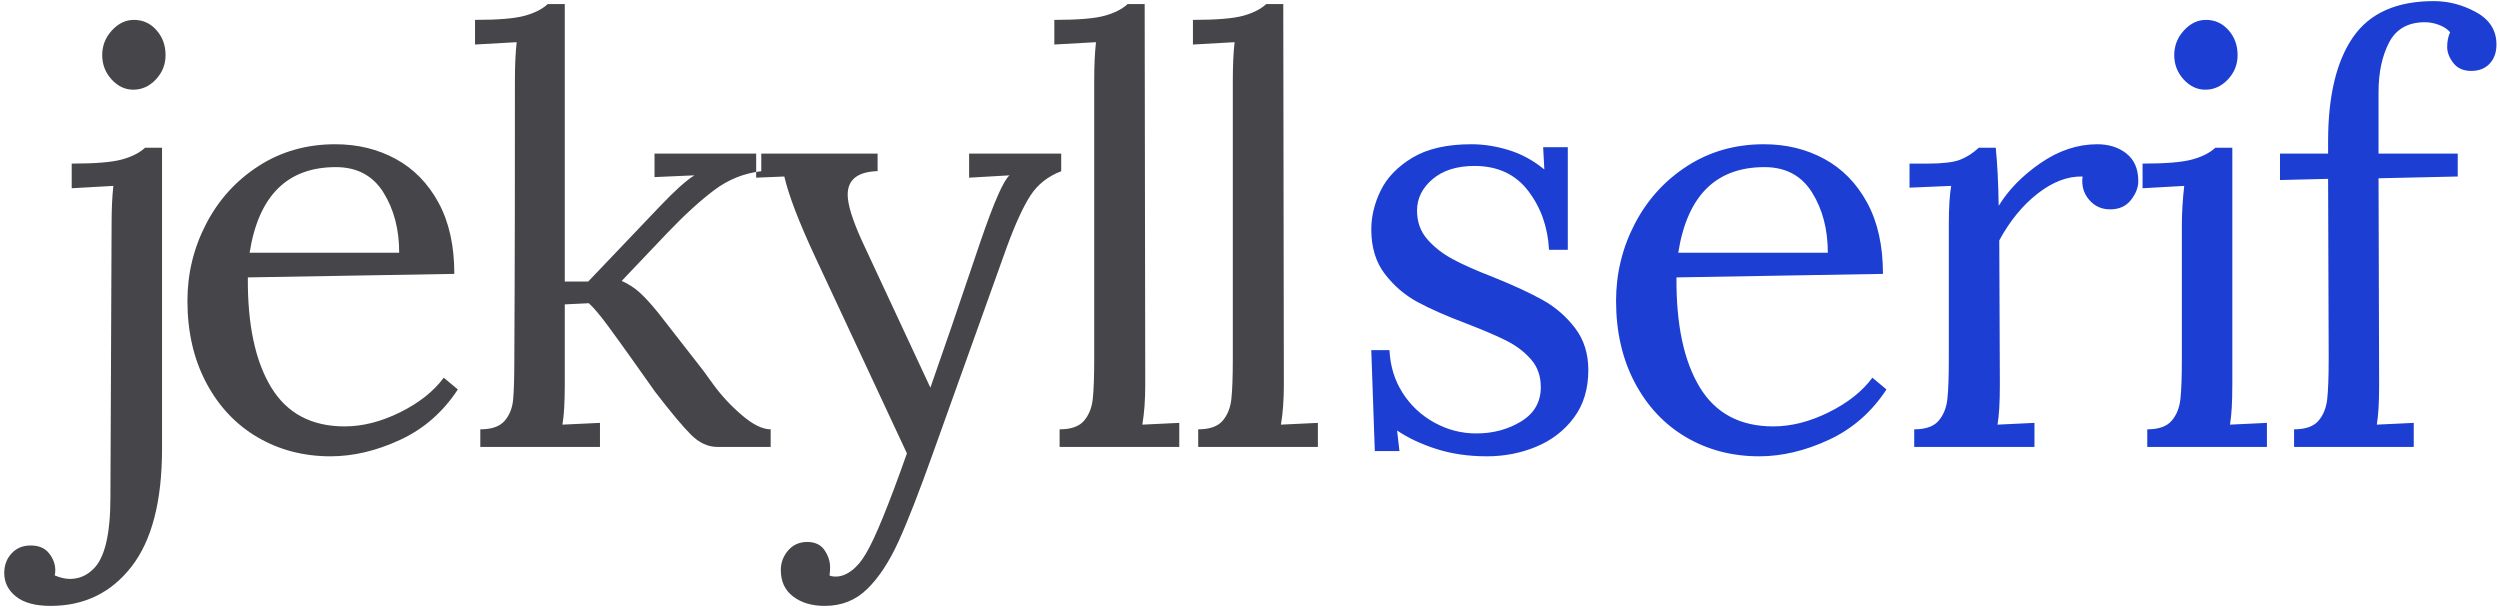
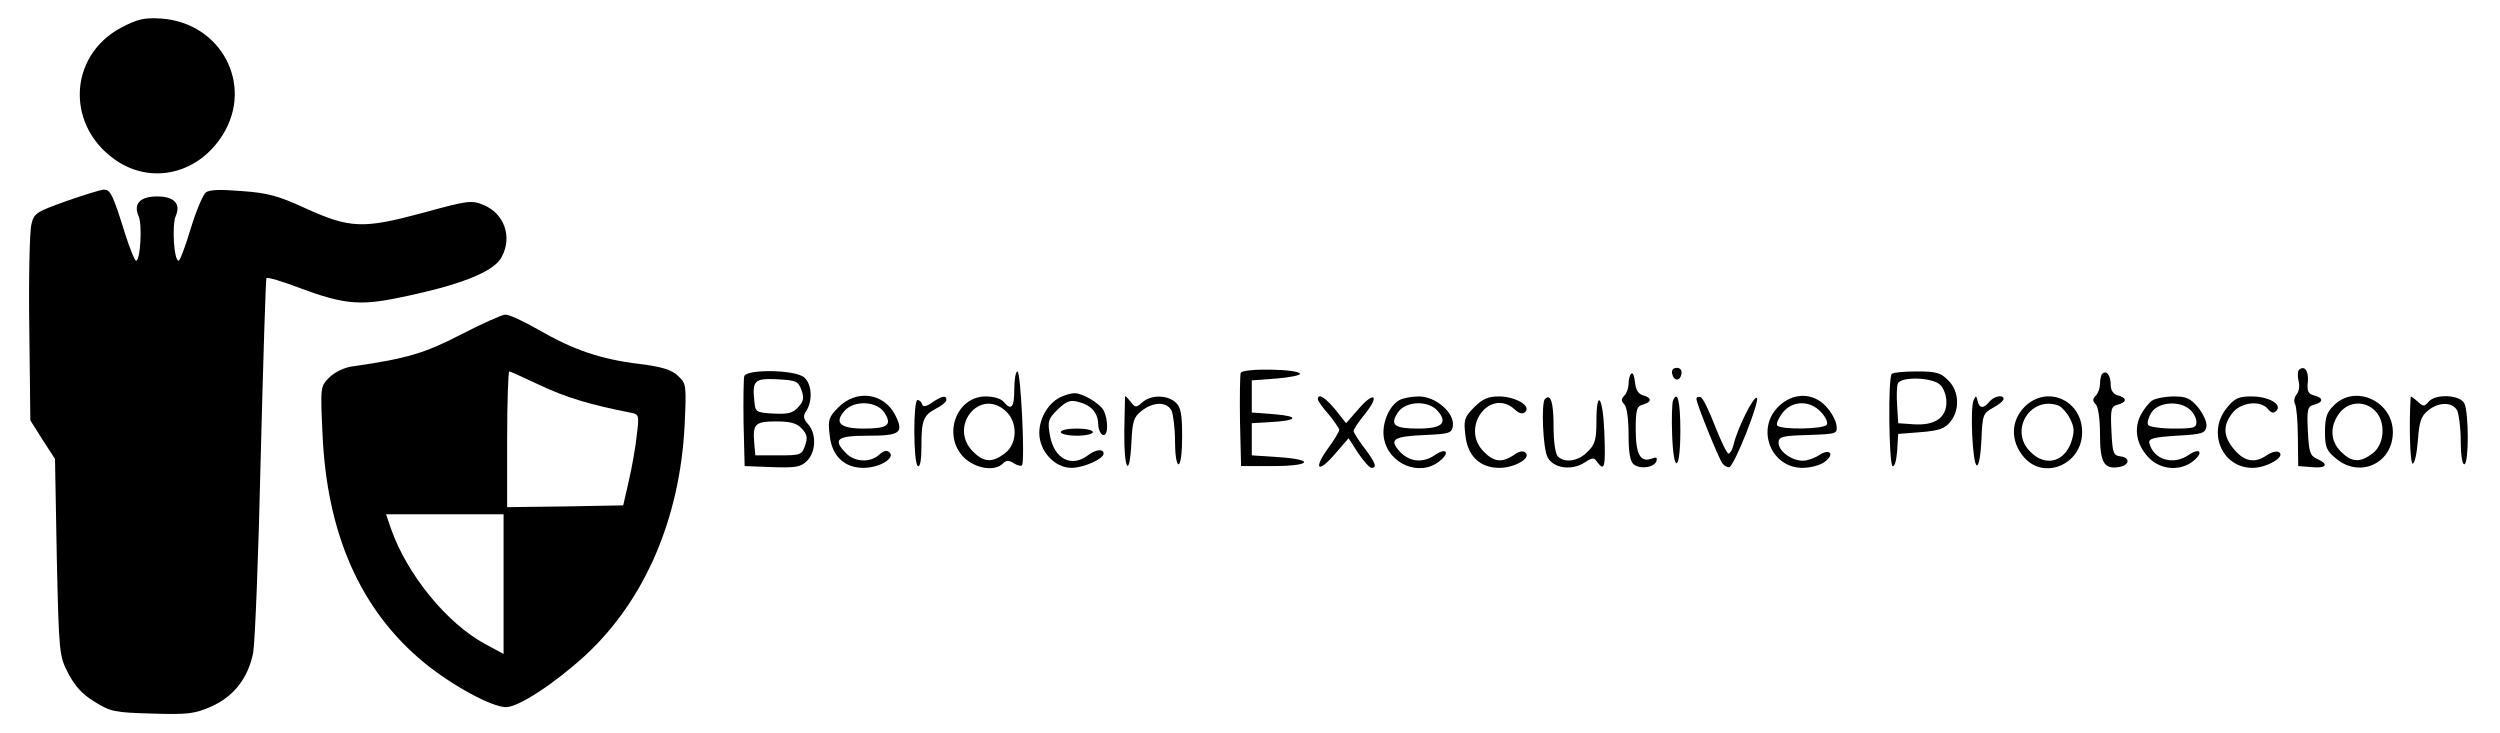
- <svg xmlns="http://www.w3.org/2000/svg" width="179px" height="44px" viewBox="0 0 179 44" version="1.1">
-   <defs />
-   <g id="Page-1" stroke="none" stroke-width="1" fill="none" fill-rule="evenodd">
-     <g id="logo">
-       <path d="M7.99,5.687 C7.542,5.197 7.318,4.616 7.318,3.944 C7.318,3.272 7.549,2.684 8.011,2.18 C8.473,1.676 8.998,1.424 9.586,1.424 C10.23,1.424 10.769,1.669 11.203,2.159 C11.637,2.649 11.854,3.244 11.854,3.944 C11.854,4.616 11.623,5.197 11.161,5.687 C10.699,6.177 10.16,6.422 9.544,6.422 C8.956,6.422 8.438,6.177 7.99,5.687 Z M1.144,42.71 C0.584,42.262 0.304,41.702 0.304,41.03 C0.304,40.47 0.479,40.001 0.829,39.623 C1.179,39.245 1.634,39.056 2.194,39.056 C2.782,39.056 3.223,39.245 3.517,39.623 C3.811,40.001 3.958,40.4 3.958,40.82 C3.958,40.988 3.944,41.114 3.916,41.198 C4.308,41.366 4.672,41.45 5.008,41.45 C5.652,41.45 6.212,41.212 6.688,40.736 C7.5,39.952 7.906,38.244 7.906,35.612 L7.99,16.04 C7.99,14.976 8.032,14.066 8.116,13.31 L5.134,13.478 L5.134,11.714 C6.814,11.714 8.011,11.616 8.725,11.42 C9.439,11.224 9.992,10.944 10.384,10.58 L11.602,10.58 L11.602,32.126 C11.602,35.878 10.874,38.692 9.418,40.568 C7.962,42.444 6.03,43.382 3.622,43.382 C2.53,43.382 1.704,43.158 1.144,42.71 Z M18.439,31.307 C16.885,30.397 15.66,29.095 14.764,27.401 C13.868,25.707 13.42,23.754 13.42,21.542 C13.42,19.582 13.868,17.741 14.764,16.019 C15.66,14.297 16.913,12.918 18.523,11.882 C20.133,10.846 21.96,10.328 24.004,10.328 C25.6,10.328 27.042,10.678 28.33,11.378 C29.618,12.078 30.64,13.121 31.396,14.507 C32.152,15.893 32.53,17.594 32.53,19.61 L17.746,19.862 C17.718,23.222 18.271,25.84 19.405,27.716 C20.539,29.592 22.296,30.53 24.676,30.53 C25.964,30.53 27.287,30.194 28.645,29.522 C30.003,28.85 31.046,28.024 31.774,27.044 L32.782,27.884 C31.718,29.508 30.339,30.712 28.645,31.496 C26.951,32.28 25.292,32.672 23.668,32.672 C21.736,32.672 19.993,32.217 18.439,31.307 Z M28.582,18.098 C28.582,16.418 28.204,14.976 27.448,13.772 C26.692,12.568 25.558,11.966 24.046,11.966 C20.574,11.966 18.516,14.01 17.872,18.098 L28.582,18.098 Z M34.39,30.74 C35.202,30.74 35.783,30.537 36.133,30.131 C36.483,29.725 36.686,29.214 36.742,28.598 C36.798,27.982 36.826,26.988 36.826,25.616 C36.826,25.336 36.833,23.81 36.847,21.038 C36.861,18.266 36.868,13.17 36.868,5.75 C36.868,4.686 36.91,3.776 36.994,3.02 L34.012,3.188 L34.012,1.424 C35.664,1.424 36.847,1.326 37.561,1.13 C38.275,0.934 38.828,0.654 39.22,0.29 L40.438,0.29 L40.438,20.156 L42.118,20.156 L47.242,14.78 C48.306,13.66 49.132,12.918 49.72,12.554 L46.864,12.68 L46.864,11 L54.508,11 L54.508,12.26 C53.276,12.4 52.156,12.848 51.148,13.604 C50.14,14.36 49.02,15.382 47.788,16.67 L44.512,20.114 C45.016,20.338 45.457,20.625 45.835,20.975 C46.213,21.325 46.64,21.794 47.116,22.382 L50.098,26.204 C50.154,26.26 50.469,26.687 51.043,27.485 C51.617,28.283 52.303,29.025 53.101,29.711 C53.899,30.397 54.592,30.74 55.18,30.74 L55.18,32 L51.358,32 C50.686,32 50.056,31.706 49.468,31.118 C48.88,30.53 48.026,29.508 46.906,28.052 L45.268,25.742 C44.652,24.874 44.071,24.069 43.525,23.327 C42.979,22.585 42.524,22.046 42.16,21.71 L40.438,21.794 L40.438,27.548 C40.438,28.808 40.382,29.76 40.27,30.404 L42.958,30.278 L42.958,32 L34.39,32 L34.39,30.74 Z M56.788,42.71 C56.2,42.262 55.906,41.632 55.906,40.82 C55.906,40.288 56.081,39.819 56.431,39.413 C56.781,39.007 57.236,38.804 57.796,38.804 C58.356,38.804 58.769,39 59.035,39.392 C59.301,39.784 59.434,40.19 59.434,40.61 C59.434,40.862 59.42,41.058 59.392,41.198 C59.476,41.254 59.63,41.282 59.854,41.282 C60.218,41.282 60.589,41.142 60.967,40.862 C61.345,40.582 61.688,40.176 61.996,39.644 C62.64,38.58 63.62,36.186 64.936,32.462 L58.384,18.434 C57.208,15.914 56.466,13.982 56.158,12.638 L54.142,12.722 L54.142,11 L62.836,11 L62.836,12.26 L62.668,12.26 C61.352,12.344 60.694,12.904 60.694,13.94 C60.694,14.64 61.03,15.732 61.702,17.216 L66.616,27.758 C67.456,25.378 68.66,21.864 70.228,17.216 C71.18,14.444 71.866,12.89 72.286,12.554 L69.388,12.722 L69.388,11 L75.982,11 L75.982,12.26 C75.03,12.624 74.295,13.205 73.777,14.003 C73.259,14.801 72.692,16.04 72.076,17.72 L66.826,32.378 C65.818,35.206 64.985,37.341 64.327,38.783 C63.669,40.225 62.927,41.352 62.101,42.164 C61.275,42.976 60.26,43.382 59.056,43.382 C58.132,43.382 57.376,43.158 56.788,42.71 Z M75.868,30.74 C76.68,30.74 77.261,30.537 77.611,30.131 C77.961,29.725 78.171,29.207 78.241,28.577 C78.311,27.947 78.346,26.96 78.346,25.616 L78.346,5.75 C78.346,4.686 78.388,3.776 78.472,3.02 L75.49,3.188 L75.49,1.424 C77.17,1.424 78.367,1.326 79.081,1.13 C79.795,0.934 80.348,0.654 80.74,0.29 L81.958,0.29 L82,27.548 C82,28.64 81.93,29.592 81.79,30.404 L84.436,30.278 L84.436,32 L75.868,32 L75.868,30.74 Z M85.792,30.74 C86.604,30.74 87.185,30.537 87.535,30.131 C87.885,29.725 88.095,29.207 88.165,28.577 C88.235,27.947 88.27,26.96 88.27,25.616 L88.27,5.75 C88.27,4.686 88.312,3.776 88.396,3.02 L85.414,3.188 L85.414,1.424 C87.094,1.424 88.291,1.326 89.005,1.13 C89.719,0.934 90.272,0.654 90.664,0.29 L91.882,0.29 L91.924,27.548 C91.924,28.64 91.854,29.592 91.714,30.404 L94.36,30.278 L94.36,32 L85.792,32 L85.792,30.74 Z" id="jekyll" fill="#45454A" />
-       <path d="M102.846,32.147 C101.754,31.797 100.816,31.356 100.032,30.824 L100.2,32.294 L98.436,32.294 L98.184,25.07 L99.486,25.07 C99.542,26.218 99.857,27.24 100.431,28.136 C101.005,29.032 101.761,29.739 102.699,30.257 C103.637,30.775 104.638,31.034 105.702,31.034 C106.906,31.034 107.977,30.747 108.915,30.173 C109.853,29.599 110.322,28.78 110.322,27.716 C110.322,26.932 110.091,26.274 109.629,25.742 C109.167,25.21 108.593,24.769 107.907,24.419 C107.221,24.069 106.262,23.656 105.03,23.18 C103.546,22.62 102.356,22.095 101.46,21.605 C100.564,21.115 99.794,20.45 99.15,19.61 C98.506,18.77 98.184,17.706 98.184,16.418 C98.184,15.494 98.408,14.57 98.856,13.646 C99.304,12.722 100.06,11.938 101.124,11.294 C102.188,10.65 103.602,10.328 105.366,10.328 C106.234,10.328 107.123,10.468 108.033,10.748 C108.943,11.028 109.79,11.49 110.574,12.134 L110.49,10.538 L112.254,10.538 L112.254,17.888 L110.91,17.888 C110.826,16.264 110.329,14.857 109.419,13.667 C108.509,12.477 107.228,11.882 105.576,11.882 C104.316,11.882 103.315,12.197 102.573,12.827 C101.831,13.457 101.46,14.206 101.46,15.074 C101.46,15.886 101.705,16.572 102.195,17.132 C102.685,17.692 103.294,18.168 104.022,18.56 C104.75,18.952 105.73,19.386 106.962,19.862 C108.418,20.45 109.594,20.996 110.49,21.5 C111.386,22.004 112.149,22.669 112.779,23.495 C113.409,24.321 113.724,25.322 113.724,26.498 C113.724,27.842 113.381,28.976 112.695,29.9 C112.009,30.824 111.113,31.517 110.007,31.979 C108.901,32.441 107.718,32.672 106.458,32.672 C105.142,32.672 103.938,32.497 102.846,32.147 Z M120.729,31.307 C119.175,30.397 117.95,29.095 117.054,27.401 C116.158,25.707 115.71,23.754 115.71,21.542 C115.71,19.582 116.158,17.741 117.054,16.019 C117.95,14.297 119.203,12.918 120.813,11.882 C122.423,10.846 124.25,10.328 126.294,10.328 C127.89,10.328 129.332,10.678 130.62,11.378 C131.908,12.078 132.93,13.121 133.686,14.507 C134.442,15.893 134.82,17.594 134.82,19.61 L120.036,19.862 C120.008,23.222 120.561,25.84 121.695,27.716 C122.829,29.592 124.586,30.53 126.966,30.53 C128.254,30.53 129.577,30.194 130.935,29.522 C132.293,28.85 133.336,28.024 134.064,27.044 L135.072,27.884 C134.008,29.508 132.629,30.712 130.935,31.496 C129.241,32.28 127.582,32.672 125.958,32.672 C124.026,32.672 122.283,32.217 120.729,31.307 Z M130.872,18.098 C130.872,16.418 130.494,14.976 129.738,13.772 C128.982,12.568 127.848,11.966 126.336,11.966 C122.864,11.966 120.806,14.01 120.162,18.098 L130.872,18.098 Z M137.058,30.74 C137.87,30.74 138.451,30.537 138.801,30.131 C139.151,29.725 139.361,29.207 139.431,28.577 C139.501,27.947 139.536,26.96 139.536,25.616 L139.536,16.04 C139.536,14.864 139.592,13.954 139.704,13.31 L136.722,13.436 L136.722,11.714 L138.024,11.714 C139.088,11.714 139.858,11.623 140.334,11.441 C140.81,11.259 141.258,10.972 141.678,10.58 L142.896,10.58 C143.008,11.672 143.078,13.058 143.106,14.738 C143.806,13.59 144.807,12.568 146.109,11.672 C147.411,10.776 148.762,10.328 150.162,10.328 C151.002,10.328 151.702,10.552 152.262,11 C152.822,11.448 153.102,12.106 153.102,12.974 C153.102,13.422 152.927,13.87 152.577,14.318 C152.227,14.766 151.73,14.99 151.086,14.99 C150.47,14.99 149.966,14.759 149.574,14.297 C149.182,13.835 149.028,13.282 149.112,12.638 C148.048,12.61 146.977,13.016 145.899,13.856 C144.821,14.696 143.904,15.816 143.148,17.216 L143.19,27.548 C143.19,28.808 143.134,29.76 143.022,30.404 L145.668,30.278 L145.668,32 L137.058,32 L137.058,30.74 Z M156.348,5.687 C155.9,5.197 155.676,4.616 155.676,3.944 C155.676,3.272 155.907,2.684 156.369,2.18 C156.831,1.676 157.356,1.424 157.944,1.424 C158.588,1.424 159.127,1.669 159.561,2.159 C159.995,2.649 160.212,3.244 160.212,3.944 C160.212,4.616 159.981,5.197 159.519,5.687 C159.057,6.177 158.518,6.422 157.902,6.422 C157.314,6.422 156.796,6.177 156.348,5.687 Z M153.744,30.74 C154.556,30.74 155.137,30.537 155.487,30.131 C155.837,29.725 156.047,29.207 156.117,28.577 C156.187,27.947 156.222,26.96 156.222,25.616 L156.222,16.04 C156.222,15.228 156.278,14.318 156.39,13.31 L153.408,13.478 L153.408,11.714 C155.06,11.714 156.243,11.616 156.957,11.42 C157.671,11.224 158.224,10.944 158.616,10.58 L159.834,10.58 L159.834,27.548 C159.834,28.808 159.778,29.76 159.666,30.404 L162.312,30.278 L162.312,32 L153.744,32 L153.744,30.74 Z M164.256,30.74 C165.068,30.74 165.649,30.537 165.999,30.131 C166.349,29.725 166.559,29.207 166.629,28.577 C166.699,27.947 166.734,26.96 166.734,25.616 L166.692,12.806 L163.248,12.89 L163.248,11 L166.692,11 L166.692,10.118 C166.692,6.87 167.287,4.385 168.477,2.663 C169.667,0.941 171.592,0.08 174.252,0.08 C175.316,0.08 176.331,0.346 177.297,0.878 C178.263,1.41 178.746,2.18 178.746,3.188 C178.746,3.748 178.585,4.203 178.263,4.553 C177.941,4.903 177.5,5.078 176.94,5.078 C176.38,5.078 175.953,4.889 175.659,4.511 C175.365,4.133 175.218,3.748 175.218,3.356 C175.218,2.964 175.288,2.614 175.428,2.306 C175.232,2.082 174.966,1.907 174.63,1.781 C174.294,1.655 173.958,1.592 173.622,1.592 C172.418,1.592 171.564,2.075 171.06,3.041 C170.556,4.007 170.304,5.19 170.304,6.59 L170.304,11 L175.974,11 L175.974,12.638 L170.304,12.764 L170.346,27.548 C170.346,28.808 170.29,29.76 170.178,30.404 L172.824,30.278 L172.824,32 L164.256,32 L164.256,30.74 Z" id="serif" fill="#1C3ED3" />
-     </g>
+ <svg xmlns="http://www.w3.org/2000/svg" version="1.0" width="700pt" height="205pt" viewBox="0 0 700 205" preserveAspectRatio="xMidYMid meet">
+   <g transform="translate(0,205) scale(0.1,-0.1)" fill="#000000" stroke="none">
+     <path d="M340 1973 c-153 -81 -156 -285 -6 -378 100 -61 224 -28 290 78 87 140 -5 313 -172 325 -48 3 -66 -1 -112 -25z" />
+     <path d="M186 1487 c-84 -30 -91 -34 -98 -65 -5 -18 -8 -149 -6 -291 l3 -258 34 -54 35 -54 5 -275 c6 -271 7 -277 32 -325 18 -35 39 -59 74 -80 45 -28 56 -30 160 -33 99 -3 119 -1 165 19 64 28 105 80 119 152 5 29 15 275 21 547 7 272 14 498 16 501 2 4 45 -9 95 -28 118 -44 165 -49 269 -28 179 36 274 74 295 116 30 56 7 121 -51 145 -33 14 -43 13 -170 -22 -167 -45 -204 -44 -329 13 -74 34 -105 43 -178 48 -61 5 -91 4 -101 -4 -8 -7 -27 -52 -42 -101 -15 -50 -30 -90 -34 -90 -13 0 -19 100 -8 125 15 34 -4 55 -52 55 -48 0 -67 -21 -52 -55 11 -24 5 -125 -7 -125 -4 0 -17 33 -30 73 -34 110 -42 127 -60 126 -9 0 -56 -15 -105 -32z" />
+     <path d="M1290 1113 c-101 -52 -150 -67 -304 -89 -22 -3 -49 -16 -64 -31 -25 -25 -25 -26 -19 -157 12 -282 107 -495 284 -641 78 -64 190 -125 230 -125 35 0 137 67 223 146 166 154 264 383 277 644 5 112 5 116 -19 138 -18 17 -45 25 -108 33 -108 13 -186 40 -281 95 -42 24 -84 44 -95 43 -10 -1 -66 -26 -124 -56z m223 -142 c70 -33 137 -54 255 -77 21 -4 22 -8 15 -62 -3 -31 -13 -88 -22 -127 l-16 -70 -163 -3 -162 -2 0 190 c0 104 3 190 6 190 3 0 42 -18 87 -39z m-103 -557 l0 -195 -52 28 c-106 57 -218 194 -263 322 l-14 41 164 0 165 0 0 -196z" />
+     <path d="M3474 1006 c-2 -6 -3 -68 -2 -137 l3 -124 88 0 c108 0 121 18 17 25 l-75 5 0 45 0 45 50 3 c78 4 86 16 15 22 l-65 5 0 45 0 45 68 5 c37 3 67 9 67 13 0 14 -160 17 -166 3z" />
+     <path d="M4682 1004 c4 -21 22 -23 26 -1 2 10 -3 17 -13 17 -10 0 -15 -6 -13 -16z" />
+     <path d="M6437 1014 c-4 -4 -4 -18 -1 -31 4 -13 1 -30 -6 -38 -6 -8 -8 -20 -4 -26 4 -7 8 -49 8 -93 l1 -81 38 -3 c41 -4 49 8 15 23 -20 9 -23 19 -26 78 -3 62 -1 69 18 74 26 7 26 19 -1 26 -16 4 -20 12 -17 38 3 30 -10 48 -25 33z" />
+     <path d="M2084 997 c-2 -7 -3 -67 -2 -133 l3 -119 77 -3 c67 -2 80 0 98 18 25 25 26 76 3 102 -14 16 -15 23 -5 38 18 29 15 75 -6 93 -24 22 -160 24 -168 4z m160 -39 c8 -22 6 -32 -9 -48 -15 -17 -29 -20 -69 -18 -50 3 -51 4 -54 36 -6 57 1 63 65 60 52 -3 58 -5 67 -30z m1 -108 c15 -16 17 -26 9 -48 -9 -26 -13 -27 -74 -27 l-65 0 -3 33 c-5 55 2 62 61 62 41 0 58 -5 72 -20z" />
+     <path d="M2840 960 c0 -51 -8 -61 -30 -35 -7 9 -29 15 -50 15 -83 0 -122 -110 -61 -171 32 -31 86 -40 109 -17 10 10 17 10 32 0 10 -6 20 -8 22 -4 8 18 -4 262 -13 262 -5 0 -9 -22 -9 -50z m-23 -62 c33 -31 32 -90 -3 -117 -35 -27 -59 -26 -89 4 -71 70 19 182 92 113z" />
+     <path d="M4568 1004 c-5 -4 -8 -17 -8 -29 0 -11 -5 -26 -12 -33 -9 -9 -9 -15 0 -24 7 -7 12 -41 12 -84 0 -50 4 -75 14 -84 19 -15 58 -9 64 9 3 10 0 12 -13 7 -32 -12 -45 12 -45 81 0 56 3 66 20 70 25 7 26 19 1 26 -13 3 -21 15 -23 37 -2 17 -6 28 -10 24z" />
+     <path d="M5297 1003 c-11 -10 -8 -251 2 -258 6 -3 11 16 13 42 l3 48 63 5 c51 4 68 10 83 29 27 33 25 86 -6 116 -20 21 -33 25 -88 25 -35 0 -67 -3 -70 -7z m135 -30 c10 -9 18 -30 18 -49 0 -44 -33 -66 -92 -62 l-43 3 -3 49 c-2 27 -1 55 2 62 8 20 95 18 118 -3z" />
+     <path d="M5886 1003 c-3 -3 -6 -16 -6 -28 0 -11 -5 -26 -12 -33 -9 -9 -9 -15 0 -24 7 -7 12 -41 12 -84 0 -78 11 -98 51 -92 31 4 36 26 7 30 -21 3 -23 9 -26 71 -3 62 -1 69 18 74 26 7 26 19 0 26 -13 3 -20 14 -20 30 0 26 -12 42 -24 30z" />
+     <path d="M2974 940 c-36 -14 -64 -59 -64 -102 0 -51 43 -98 90 -98 34 0 90 25 90 40 0 14 -22 12 -44 -5 -46 -35 -94 -10 -106 55 -7 40 -6 46 21 73 24 23 35 28 57 22 37 -9 56 -30 57 -62 0 -14 6 -28 13 -31 15 -5 16 41 2 69 -11 20 -60 49 -82 48 -7 0 -23 -4 -34 -9z" />
+     <path d="M2348 910 c-28 -28 -30 -36 -25 -78 6 -59 41 -92 95 -92 44 0 89 27 73 43 -7 7 -16 6 -29 -6 -25 -23 -68 -21 -92 3 -40 40 -27 50 60 50 91 0 102 8 76 59 -32 61 -108 71 -158 21z m128 -15 c23 -35 10 -45 -57 -45 -67 0 -84 16 -54 50 27 30 90 27 111 -5z" />
+     <path d="M2610 923 c-17 -12 -25 -13 -28 -5 -2 7 -8 12 -13 12 -12 0 -12 -177 1 -185 6 -4 10 16 10 54 0 74 5 88 41 107 16 8 29 19 29 24 0 14 -12 12 -40 -7z" />
+     <path d="M3150 940 c0 -3 -1 -48 -2 -100 -1 -108 15 -131 20 -28 3 59 6 70 29 88 32 25 69 26 83 1 5 -11 10 -49 10 -85 0 -37 4 -66 10 -66 6 0 10 33 10 78 0 64 -4 82 -18 95 -24 22 -70 22 -94 0 -17 -15 -19 -15 -33 3 -8 10 -15 17 -15 14z" />
+     <path d="M3690 932 c0 -4 13 -23 30 -42 16 -19 29 -39 30 -43 0 -5 -14 -29 -32 -53 -42 -59 -27 -70 20 -15 l38 44 27 -42 c15 -22 32 -41 37 -41 17 0 11 15 -20 56 -16 21 -30 43 -30 47 0 5 14 26 32 48 42 52 26 65 -18 14 l-35 -40 -30 38 c-29 35 -49 47 -49 29z" />
+     <path d="M3917 929 c-29 -17 -49 -68 -42 -106 13 -73 101 -109 156 -64 30 24 19 39 -13 17 -33 -23 -71 -20 -98 9 -32 35 -19 43 70 47 69 3 75 5 78 26 5 36 -48 82 -95 82 -21 0 -46 -5 -56 -11z m108 -29 c30 -34 13 -50 -54 -50 -67 0 -80 10 -57 45 21 32 84 35 111 5z" />
+     <path d="M4128 910 c-28 -28 -30 -36 -25 -78 6 -59 41 -92 95 -92 43 0 89 27 74 42 -7 7 -18 5 -33 -6 -33 -22 -56 -20 -84 9 -68 67 17 182 87 118 13 -12 22 -13 29 -6 17 17 -29 43 -74 43 -30 0 -46 -7 -69 -30z" />
+     <path d="M4326 933 c-11 -11 -6 -137 7 -163 16 -31 67 -39 104 -15 23 15 26 15 37 -1 19 -25 22 -9 18 89 -4 98 -22 120 -22 27 0 -51 -4 -65 -25 -85 -26 -27 -64 -32 -83 -13 -7 7 -12 41 -12 84 0 67 -8 93 -24 77z" />
+     <path d="M4684 927 c-2 -7 -4 -50 -2 -95 4 -112 23 -102 23 11 0 83 -8 117 -21 84z" />
+     <path d="M4750 933 c0 -13 62 -166 73 -181 6 -7 14 -11 19 -10 15 5 87 188 77 194 -9 5 -53 -82 -65 -131 -3 -14 -10 -25 -14 -25 -5 0 -21 35 -38 77 -16 42 -34 79 -40 81 -7 2 -12 0 -12 -5z" />
+     <path d="M4979 911 c-63 -63 -20 -171 68 -171 21 0 49 7 61 16 30 21 17 40 -14 20 -13 -9 -34 -16 -46 -16 -32 0 -68 27 -68 50 0 17 9 20 83 22 81 3 82 3 79 28 -2 14 -15 37 -30 53 -37 39 -93 38 -133 -2z m120 -15 c13 -14 20 -29 16 -35 -7 -13 -131 -15 -139 -2 -3 5 4 20 15 35 27 35 77 36 108 2z" />
+     <path d="M5526 929 c-10 -23 -3 -179 9 -182 6 -1 11 29 13 71 3 70 4 74 32 90 17 9 30 20 30 25 0 13 -27 8 -40 -8 -16 -20 -28 -19 -33 3 -3 15 -5 15 -11 1z" />
+     <path d="M5669 911 c-39 -39 -40 -96 -3 -140 56 -67 164 -22 164 69 0 90 -99 133 -161 71z m96 3 c8 -4 23 -20 31 -36 12 -24 13 -36 4 -64 -19 -58 -73 -72 -115 -29 -61 60 1 159 80 129z" />
+     <path d="M6027 929 c-9 -5 -24 -24 -33 -41 -20 -39 -12 -84 23 -120 33 -34 88 -38 124 -9 30 24 19 39 -13 17 -43 -30 -99 -13 -110 34 -2 12 13 16 77 20 72 4 80 7 83 26 2 12 -9 35 -23 53 -22 26 -34 31 -68 31 -23 0 -50 -5 -60 -11z m105 -26 c10 -9 18 -24 18 -35 0 -16 -8 -18 -64 -18 -36 0 -68 5 -71 10 -4 6 1 22 9 35 20 30 79 34 108 8z" />
+     <path d="M6236 909 c-57 -68 -15 -169 71 -169 41 0 94 32 74 44 -6 4 -21 0 -33 -8 -34 -24 -63 -19 -92 15 -31 37 -33 67 -5 103 24 30 78 36 99 11 10 -12 16 -13 24 -5 17 18 -22 40 -70 40 -35 0 -47 -5 -68 -31z" />
+     <path d="M6535 915 c-20 -19 -25 -34 -25 -74 0 -43 4 -53 31 -75 67 -56 159 -13 159 74 0 87 -106 135 -165 75z m115 -15 c31 -31 27 -93 -6 -119 -35 -27 -59 -26 -89 4 -31 30 -32 73 -4 109 25 32 70 35 99 6z" />
+     <path d="M6750 939 c-5 -73 -2 -185 5 -187 6 -1 12 27 15 64 4 54 9 69 29 85 30 24 67 24 81 0 5 -11 10 -49 10 -85 0 -37 4 -66 10 -66 13 0 13 146 0 171 -13 24 -81 27 -100 4 -12 -14 -15 -14 -31 1 -11 10 -19 15 -19 13z" />
+     <path d="M2970 840 c0 -5 20 -10 45 -10 25 0 45 5 45 10 0 6 -20 10 -45 10 -25 0 -45 -4 -45 -10z" />
  </g>
</svg>
